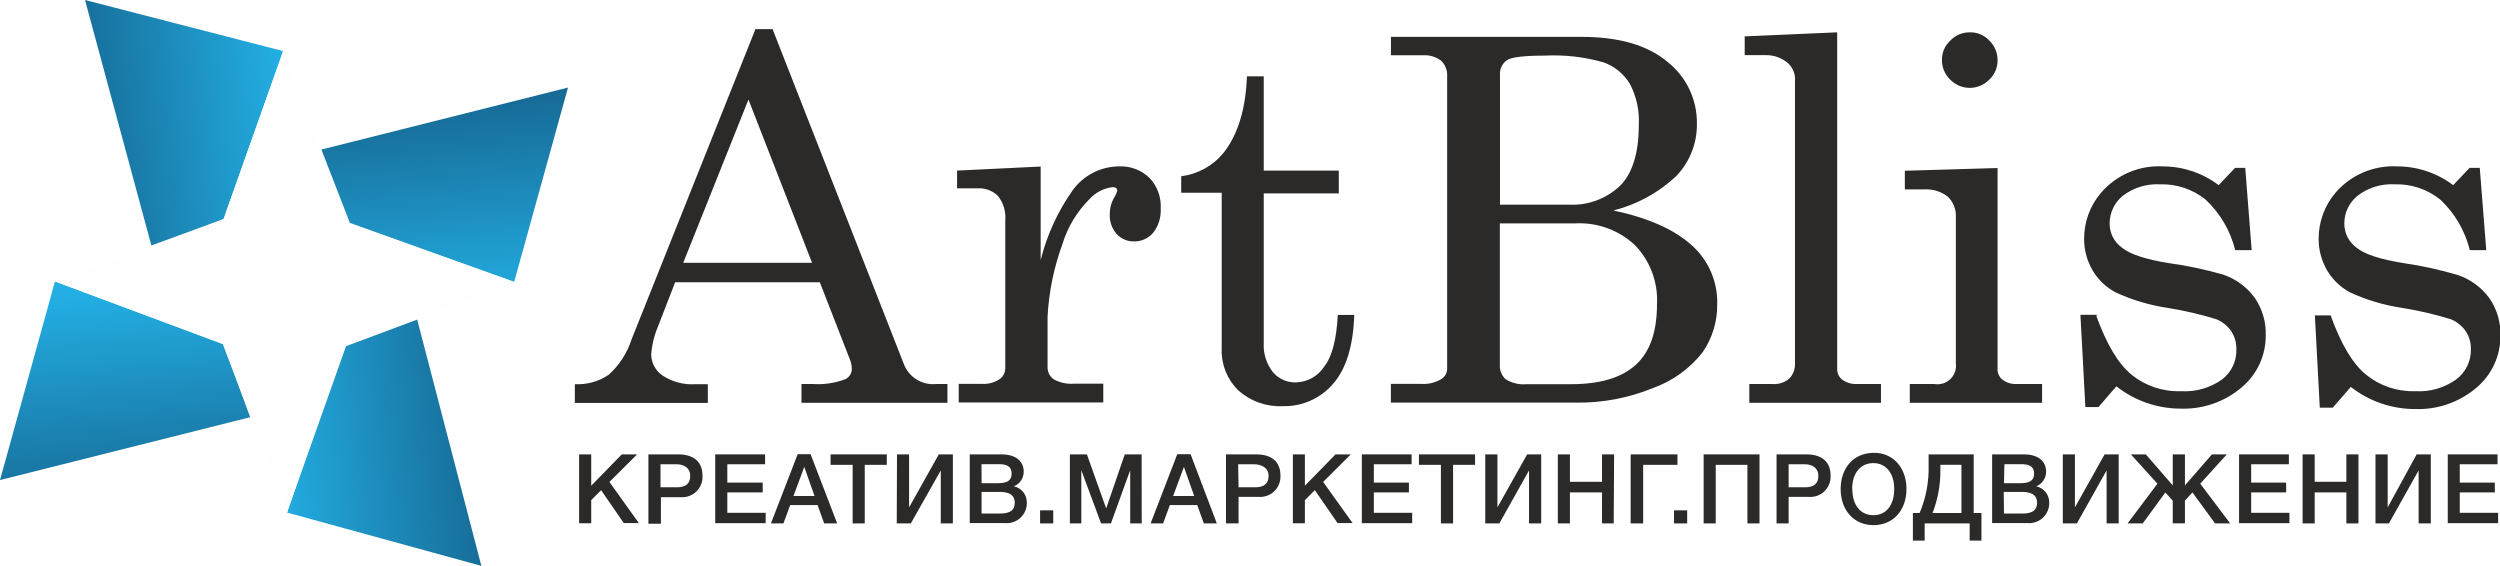
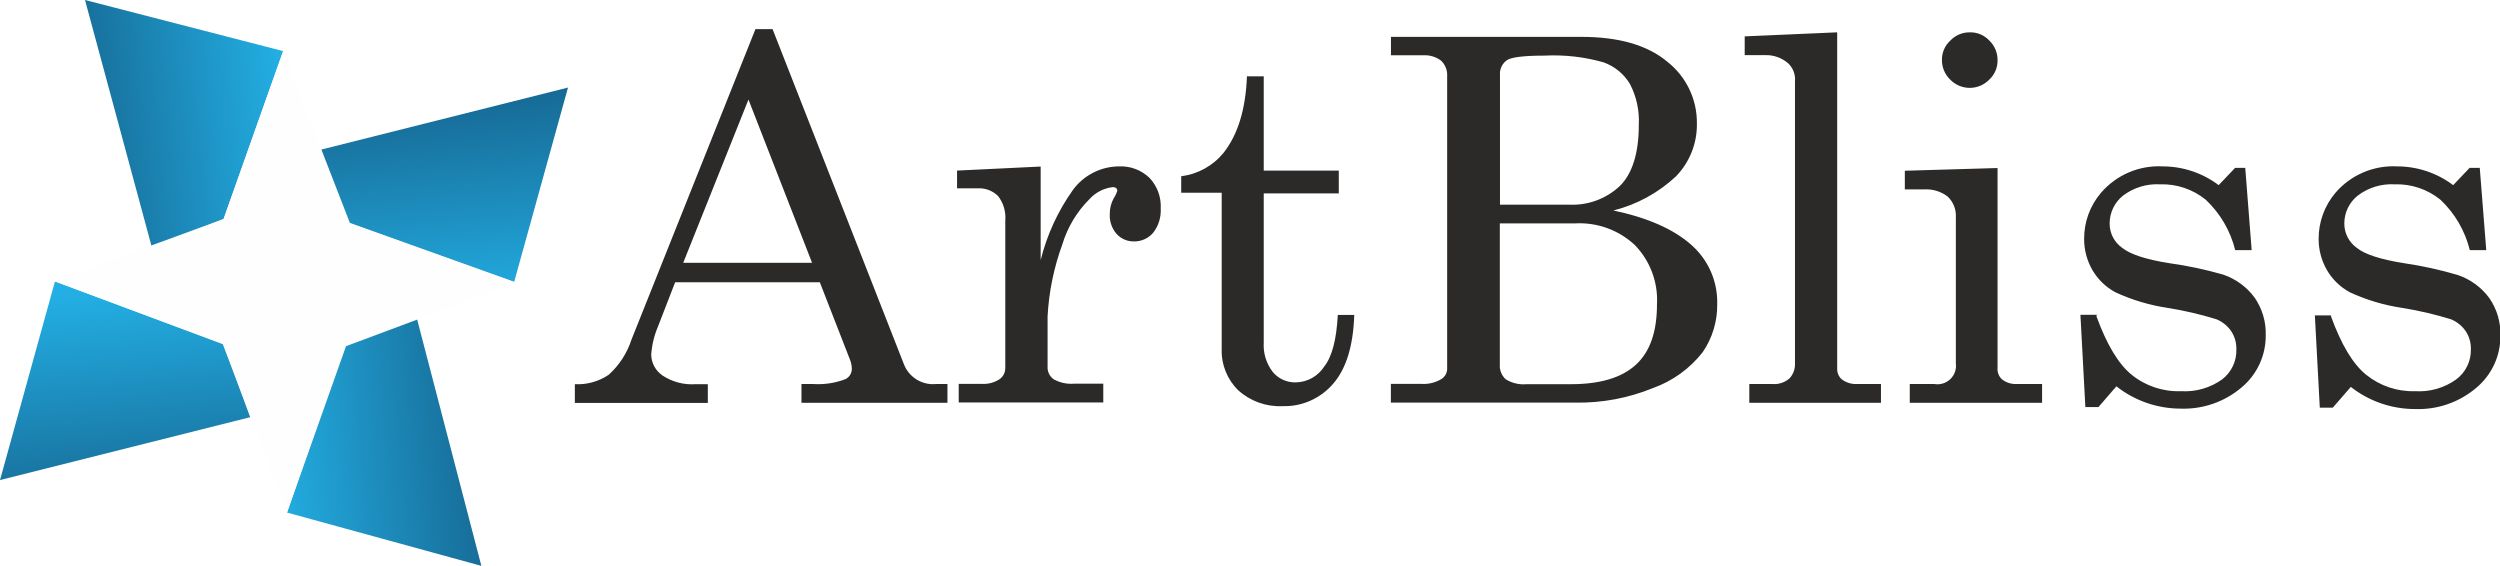
<svg xmlns="http://www.w3.org/2000/svg" xmlns:xlink="http://www.w3.org/1999/xlink" id="Логотип" viewBox="0 0 303.82 68.77">
  <defs>
-     <style>.cls-1{fill:#2b2a29;}.cls-2,.cls-3,.cls-4,.cls-5,.cls-6{fill-rule:evenodd;}.cls-2{fill:url(#Безымянный_градиент_4);}.cls-3{fill:url(#Безымянный_градиент_4-2);}.cls-4{fill:url(#Безымянный_градиент_4-3);}.cls-5{fill:url(#Безымянный_градиент_4-4);}.cls-6{fill:#fefefe;}</style>
+     <style>
+       .cls-1 {
+         fill: #2b2a29;
+       }
+ 
+       .cls-2,
+       .cls-3,
+       .cls-4,
+       .cls-5,
+       .cls-6 {
+         fill-rule: evenodd;
+       }
+ 
+       .cls-2 {
+         fill: url(#Безымянный_градиент_4);
+       }
+ 
+       .cls-3 {
+         fill: url(#Безымянный_градиент_4-2);
+       }
+ 
+       .cls-4 {
+         fill: url(#Безымянный_градиент_4-3);
+       }
+ 
+       .cls-5 {
+         fill: url(#Безымянный_градиент_4-4);
+       }
+ 
+       .cls-6 {
+         fill: #fefefe;
+       }
+     </style>
    <linearGradient id="Безымянный_градиент_4" x1="166.61" y1="1145.99" x2="202" y2="1149.63" gradientTransform="matrix(0.76, 0, 0, -0.76, -118.21, 888.93)" gradientUnits="userSpaceOnUse">
      <stop offset="0" stop-color="#166792" />
      <stop offset="1" stop-color="#23afe4" />
    </linearGradient>
    <linearGradient id="Безымянный_градиент_4-2" x1="225.27" y1="1154.89" x2="228.3" y2="1119.45" xlink:href="#Безымянный_градиент_4" />
    <linearGradient id="Безымянный_градиент_4-3" x1="234.13" y1="1096.61" x2="198.69" y2="1093.33" xlink:href="#Безымянный_градиент_4" />
    <linearGradient id="Безымянный_градиент_4-4" x1="175.7" y1="1087.43" x2="172.65" y2="1123.21" xlink:href="#Безымянный_градиент_4" />
  </defs>
  <path id="path54" class="cls-1" d="M112.11,29.12h2.09l15.94,40.67a3.79,3.79,0,0,0,3.92,2.46h1.39v2.28H117.71V72.25h1.43a9.32,9.32,0,0,0,3.91-.59,1.39,1.39,0,0,0,.78-1.29,3.1,3.1,0,0,0-.22-1.07l-3.67-9.42H102.36l-2.09,5.39a10.59,10.59,0,0,0-.82,3.42,3.13,3.13,0,0,0,1.37,2.52,6.46,6.46,0,0,0,4,1.06h1.51v2.28H90.17V72.27a6.72,6.72,0,0,0,4.11-1.14,9.84,9.84,0,0,0,2.77-4.27l15.06-37.72Zm-.84,8.56-7.93,19.84H119Zm25.35,8.63,10.16-.49V57.19a25.22,25.22,0,0,1,3.9-8.5,7,7,0,0,1,5.67-2.89A5,5,0,0,1,160,47.19a5,5,0,0,1,1.37,3.73,4.41,4.41,0,0,1-.92,2.95,3,3,0,0,1-2.31,1.05A2.79,2.79,0,0,1,156,54a3.41,3.41,0,0,1-.82-2.44,3.84,3.84,0,0,1,.46-1.85,3.69,3.69,0,0,0,.45-.94c0-.29-.19-.45-.56-.45a4.53,4.53,0,0,0-2.8,1.44,13.15,13.15,0,0,0-3.32,5.53,30.08,30.08,0,0,0-1.79,8.75v6.06a1.79,1.79,0,0,0,.72,1.56,4.36,4.36,0,0,0,2.48.55h3.57v2.28H136.82V72.23h2.79a3.54,3.54,0,0,0,2.15-.55,1.63,1.63,0,0,0,.72-1.35V52.4a4.26,4.26,0,0,0-.88-3,3.25,3.25,0,0,0-2.5-.93h-2.48V46.31Zm35.27-11.45h2V46.31h9.12v2.77h-9.12V67.21A5.31,5.31,0,0,0,175,70.8a3.51,3.51,0,0,0,2.79,1.25,4.18,4.18,0,0,0,3.44-1.91c1-1.27,1.5-3.36,1.66-6.29h2q-.18,5.62-2.56,8.36a7.79,7.79,0,0,1-6.15,2.73A7.51,7.51,0,0,1,170.78,73a6.69,6.69,0,0,1-2-5v-19h-4.92V47A7.91,7.91,0,0,0,169,44.16c1.76-2.23,2.7-5.33,2.85-9.34Zm17.45-4.8h23.14q6.83,0,10.43,3a9.41,9.41,0,0,1,3.62,7.54A9,9,0,0,1,224,47a17.29,17.29,0,0,1-7.62,4.16c4.2.88,7.34,2.29,9.45,4.16A9.25,9.25,0,0,1,229,62.52a10.06,10.06,0,0,1-1.78,5.88,13.4,13.4,0,0,1-6,4.33,23.88,23.88,0,0,1-9.43,1.78H189.34V72.23H193a4.2,4.2,0,0,0,2.42-.55,1.49,1.49,0,0,0,.76-1.23V34.86a2.41,2.41,0,0,0-.74-1.91,3.29,3.29,0,0,0-2.19-.65h-3.9V30.06Zm13.24,20.39H211a8.39,8.39,0,0,0,6.17-2.27c1.52-1.5,2.3-4,2.3-7.42a9.63,9.63,0,0,0-1.09-5,6.15,6.15,0,0,0-3.18-2.6,22.14,22.14,0,0,0-7.21-.82c-2.42,0-3.93.18-4.51.53a2,2,0,0,0-.88,1.84V50.45Zm0,2.28V69.86a2.24,2.24,0,0,0,.7,1.8,4.06,4.06,0,0,0,2.54.61h5.39c3.56,0,6.19-.79,7.91-2.37s2.56-4,2.56-7.34A9.59,9.59,0,0,0,219,55.37a9.84,9.84,0,0,0-7.3-2.64Zm41-23.16V70.35a1.66,1.66,0,0,0,.51,1.29,2.8,2.8,0,0,0,1.81.61h3v2.28h-16V72.25h2.82a2.8,2.8,0,0,0,2.05-.67,2.52,2.52,0,0,0,.68-1.87V35.47a2.68,2.68,0,0,0-.82-2.19,4.06,4.06,0,0,0-2.75-1h-2.54V30l11.21-.49Zm16.13-.06a3.11,3.11,0,0,1,2.36,1,3.27,3.27,0,0,1,1,2.4,3.14,3.14,0,0,1-1,2.34,3.31,3.31,0,0,1-4.76,0,3.27,3.27,0,0,1-1-2.36,3.11,3.11,0,0,1,1-2.36A3.2,3.2,0,0,1,259.67,29.51ZM251.8,46.33,263.07,46V70.23a1.73,1.73,0,0,0,.49,1.41,2.65,2.65,0,0,0,1.74.61h3.18v2.28H252.4V72.25h3A2.25,2.25,0,0,0,258,69.73V52a3.21,3.21,0,0,0-1-2.54,4.26,4.26,0,0,0-2.87-.86H251.8V46.33ZM275.08,64c1.25,3.43,2.66,5.8,4.28,7.12a9,9,0,0,0,6,2,7.78,7.78,0,0,0,5-1.43A4.43,4.43,0,0,0,292.09,68a3.77,3.77,0,0,0-.64-2.19,4,4,0,0,0-1.78-1.43A42.86,42.86,0,0,0,283.75,63a23.4,23.4,0,0,1-6.36-1.9,7.16,7.16,0,0,1-2.8-2.71,7.5,7.5,0,0,1-1-3.77A8.55,8.55,0,0,1,275.65,49a9.24,9.24,0,0,1,7.5-3.2,11.3,11.3,0,0,1,6.79,2.28l2-2.1h1.23l.78,10h-2a12.54,12.54,0,0,0-3.58-6.13,8.4,8.4,0,0,0-5.56-1.87,6.82,6.82,0,0,0-4.5,1.38,4.32,4.32,0,0,0-1.62,3.4,3.59,3.59,0,0,0,1.51,2.93c1,.8,2.91,1.43,5.78,1.88a46.77,46.77,0,0,1,6.5,1.38,7.91,7.91,0,0,1,3.83,2.8,7.63,7.63,0,0,1,1.35,4.59,8.15,8.15,0,0,1-2.93,6.32,10.85,10.85,0,0,1-7.44,2.58,12.65,12.65,0,0,1-7.78-2.71l-2.18,2.52h-1.59l-.6-11.21h2Zm28.5,0c1.25,3.43,2.65,5.8,4.28,7.12a9,9,0,0,0,5.95,2,7.74,7.74,0,0,0,5-1.43A4.44,4.44,0,0,0,320.59,68a3.77,3.77,0,0,0-.64-2.19,4,4,0,0,0-1.78-1.43A43.26,43.26,0,0,0,312.25,63a23.38,23.38,0,0,1-6.37-1.9,7.13,7.13,0,0,1-2.79-2.71,7.51,7.51,0,0,1-1-3.77A8.6,8.6,0,0,1,304.14,49a9.26,9.26,0,0,1,7.5-3.2,11.31,11.31,0,0,1,6.8,2.28l2-2.1h1.23l.79,10h-2a12.53,12.53,0,0,0-3.57-6.13,8.41,8.41,0,0,0-5.57-1.87,6.79,6.79,0,0,0-4.49,1.38,4.32,4.32,0,0,0-1.62,3.4,3.61,3.61,0,0,0,1.5,2.93q1.47,1.2,5.79,1.88A47.13,47.13,0,0,1,319,59a7.91,7.91,0,0,1,3.83,2.8,7.63,7.63,0,0,1,1.35,4.59,8.15,8.15,0,0,1-2.93,6.32,10.88,10.88,0,0,1-7.45,2.58A12.62,12.62,0,0,1,306,72.6l-2.19,2.52h-1.58l-.6-11.21h2Z" transform="translate(-20.31 -25.58)" />
  <g id="g66">
    <polygon id="polygon56" class="cls-2" points="10.33 0 34.41 6.21 27.17 26.62 18.44 30 10.33 0" />
    <polygon id="polygon58" class="cls-3" points="69.03 10.64 62.48 34.28 42.11 27.01 38.87 18.22 69.03 10.64" />
    <polygon id="polygon60" class="cls-4" points="58.5 68.77 34.88 62.29 41.91 41.99 50.66 38.69 58.5 68.77" />
    <polygon id="polygon62" class="cls-5" points="0 58.34 6.68 34.2 27.15 41.84 30.41 50.7 0 58.34" />
    <polygon id="polygon64" class="cls-6" points="34.41 6.21 42.52 27.09 62.74 34.34 42.05 42.07 34.88 62.29 27.07 41.8 6.56 34.16 27.17 26.62 34.41 6.21" />
  </g>
-   <path class="cls-1" d="M94.37,84.15l3.58,5H96.12l-2.76-4-1.2,1.21v2.81H90.69V80.8h1.47v3.81l3.71-3.81h1.87Z" transform="translate(-20.31 -25.58)" />
-   <path class="cls-1" d="M102.75,80.8c1.73,0,2.93.8,2.93,2.56A2.47,2.47,0,0,1,103,86h-2.37v3.23H99.11V80.8Zm-2.17,4h2c1,0,1.61-.39,1.61-1.38S103.43,82,102.5,82h-1.92Z" transform="translate(-20.31 -25.58)" />
-   <path class="cls-1" d="M113.29,82H108.7v2.23H113v1.19H108.7v2.48h4.66v1.26h-6.13V80.8h6.06Z" transform="translate(-20.31 -25.58)" />
-   <path class="cls-1" d="M122.05,89.19h-1.58l-.8-2.23h-3.33l-.82,2.23H114l3.25-8.41h1.57Zm-4-6.87-1.31,3.54h2.56Z" transform="translate(-20.31 -25.58)" />
-   <path class="cls-1" d="M128.08,82.07H125.4v7.12h-1.47V82.07h-2.68V80.8h6.83Z" transform="translate(-20.31 -25.58)" />
-   <path class="cls-1" d="M129.32,80.8h1.47v6.44l3.61-6.44h1.71v8.39h-1.47V82.75L131,89.19h-1.71Z" transform="translate(-20.31 -25.58)" />
-   <path class="cls-1" d="M142,80.8c1.81,0,2.72.86,2.72,2.11a1.9,1.9,0,0,1-1.2,1.77,2,2,0,0,1,1.58,2,2.44,2.44,0,0,1-2.65,2.47h-4.29V80.8Zm-2.4,3.5h2c1.1,0,1.65-.31,1.65-1.16,0-1-.77-1.15-1.6-1.15h-2.06Zm0,3.69h2.21c1,0,1.82-.24,1.82-1.31s-.89-1.32-1.84-1.32h-2.19Z" transform="translate(-20.31 -25.58)" />
-   <path class="cls-1" d="M148.31,89.19h-1.6V87.6h1.6Z" transform="translate(-20.31 -25.58)" />
-   <path class="cls-1" d="M159.06,89.19h-1.4V82.72l-2.34,6.47h-1.2l-2.4-6.47v6.47h-1.39V80.8h2.07l2.34,6.57L157,80.8h2.05Z" transform="translate(-20.31 -25.58)" />
-   <path class="cls-1" d="M168.19,89.19h-1.58l-.8-2.23h-3.33l-.82,2.23h-1.52l3.24-8.41H165Zm-4-6.87-1.31,3.54h2.56Z" transform="translate(-20.31 -25.58)" />
-   <path class="cls-1" d="M173,80.8c1.73,0,2.92.8,2.92,2.56a2.47,2.47,0,0,1-2.72,2.6h-2.37v3.23H169.3V80.8Zm-2.17,4h2.05c.95,0,1.6-.39,1.6-1.38S173.63,82,172.7,82h-1.92Z" transform="translate(-20.31 -25.58)" />
-   <path class="cls-1" d="M181.11,84.15l3.58,5h-1.83l-2.76-4-1.21,1.21v2.81h-1.46V80.8h1.46v3.81l3.72-3.81h1.86Z" transform="translate(-20.31 -25.58)" />
-   <path class="cls-1" d="M191.86,82h-4.59v2.23h4.26v1.19h-4.26v2.48h4.66v1.26h-6.12V80.8h6.05Z" transform="translate(-20.31 -25.58)" />
-   <path class="cls-1" d="M199.57,82.07H196.9v7.12h-1.48V82.07h-2.67V80.8h6.82Z" transform="translate(-20.31 -25.58)" />
-   <path class="cls-1" d="M200.81,80.8h1.48v6.44l3.61-6.44h1.71v8.39h-1.48V82.75l-3.61,6.44h-1.71Z" transform="translate(-20.31 -25.58)" />
-   <path class="cls-1" d="M216.42,89.19H215V85.42H211.1v3.77h-1.47V80.8h1.47v3.33H215V80.8h1.47Z" transform="translate(-20.31 -25.58)" />
-   <path class="cls-1" d="M218.48,89.19V80.8h5.69v1.27H220v7.12Z" transform="translate(-20.31 -25.58)" />
-   <path class="cls-1" d="M225.35,89.19h-1.6V87.6h1.6Z" transform="translate(-20.31 -25.58)" />
-   <path class="cls-1" d="M234.14,89.19h-1.47V82.07h-3.85v7.12h-1.47V80.8h6.79Z" transform="translate(-20.31 -25.58)" />
-   <path class="cls-1" d="M239.85,80.8c1.74,0,2.93.8,2.93,2.56a2.47,2.47,0,0,1-2.73,2.6h-2.37v3.23h-1.47V80.8Zm-2.17,4h2c1,0,1.61-.39,1.61-1.38S240.54,82,239.6,82h-1.92Z" transform="translate(-20.31 -25.58)" />
-   <path class="cls-1" d="M252,85c0,2.62-1.64,4.4-4,4.4s-4-1.78-4-4.4c0-2.46,1.49-4.39,4.06-4.39C250.34,80.6,252,82.39,252,85Zm-6.58,0c0,2,1,3.19,2.57,3.19s2.52-1.25,2.52-3.18-1-3.15-2.54-3.15S245.4,83.07,245.4,85Z" transform="translate(-20.31 -25.58)" />
-   <path class="cls-1" d="M259.68,91.28V89.19h-5.47v2.09h-1.43V87.92h.82a13.91,13.91,0,0,0,1.09-5.83V80.8h5.48v7.12h.94v3.36Zm-1-9.21h-2.56v.51a14.07,14.07,0,0,1-.95,5.34h3.51Z" transform="translate(-20.31 -25.58)" />
-   <path class="cls-1" d="M266.24,80.8c1.82,0,2.73.86,2.73,2.11a1.91,1.91,0,0,1-1.2,1.77,2,2,0,0,1,1.58,2,2.44,2.44,0,0,1-2.66,2.47h-4.28V80.8Zm-2.39,3.5h2c1.1,0,1.66-.31,1.66-1.16,0-1-.77-1.15-1.61-1.15h-2Zm0,3.69h2.21c1,0,1.81-.24,1.81-1.31S267,85.36,266,85.36h-2.18Z" transform="translate(-20.31 -25.58)" />
-   <path class="cls-1" d="M271,80.8h1.47v6.44l3.61-6.44h1.71v8.39h-1.47V82.75l-3.61,6.44H271Z" transform="translate(-20.31 -25.58)" />
-   <path class="cls-1" d="M280.71,89.19h-1.84l3.63-4.83-3.23-3.56h1.82l3.27,3.77V80.8h1.48v3.77l3.28-3.77h1.81l-3.23,3.56,3.64,4.83H289.5l-2.75-3.77-.91,1v2.76h-1.48V86.43l-.9-1Z" transform="translate(-20.31 -25.58)" />
-   <path class="cls-1" d="M298.47,82h-4.58v2.23h4.25v1.19h-4.25v2.48h4.65v1.26h-6.12V80.8h6.05Z" transform="translate(-20.31 -25.58)" />
-   <path class="cls-1" d="M306.93,89.19h-1.47V85.42h-3.85v3.77h-1.47V80.8h1.47v3.33h3.85V80.8h1.47Z" transform="translate(-20.31 -25.58)" />
-   <path class="cls-1" d="M309,80.8h1.48v6.44L314,80.8h1.72v8.39h-1.48V82.75l-3.61,6.44H309Z" transform="translate(-20.31 -25.58)" />
-   <path class="cls-1" d="M323.83,82h-4.59v2.23h4.26v1.19h-4.26v2.48h4.66v1.26h-6.12V80.8h6.05Z" transform="translate(-20.31 -25.58)" />
</svg>
